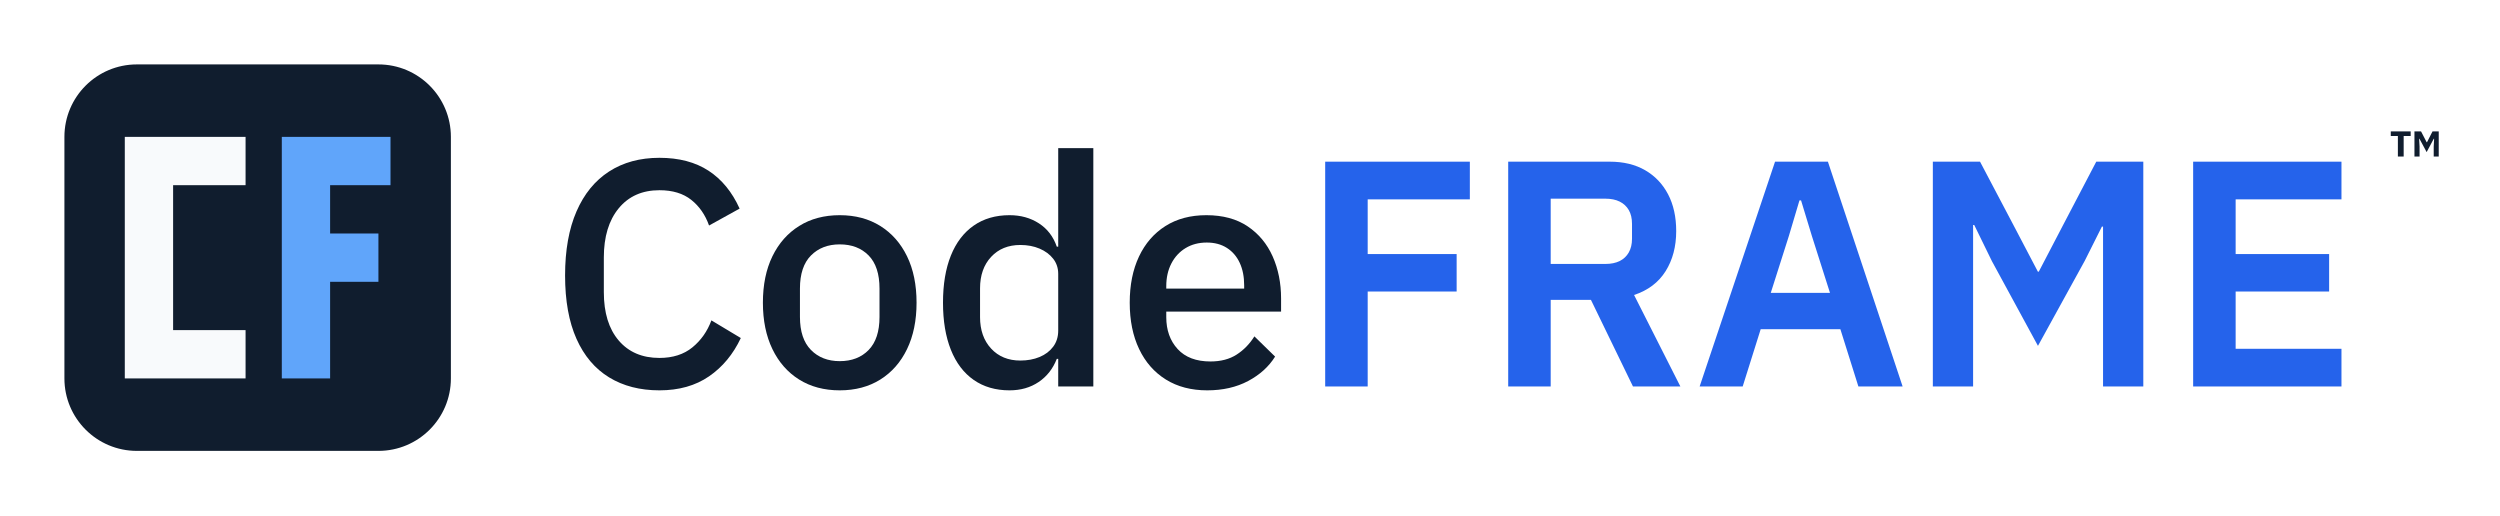
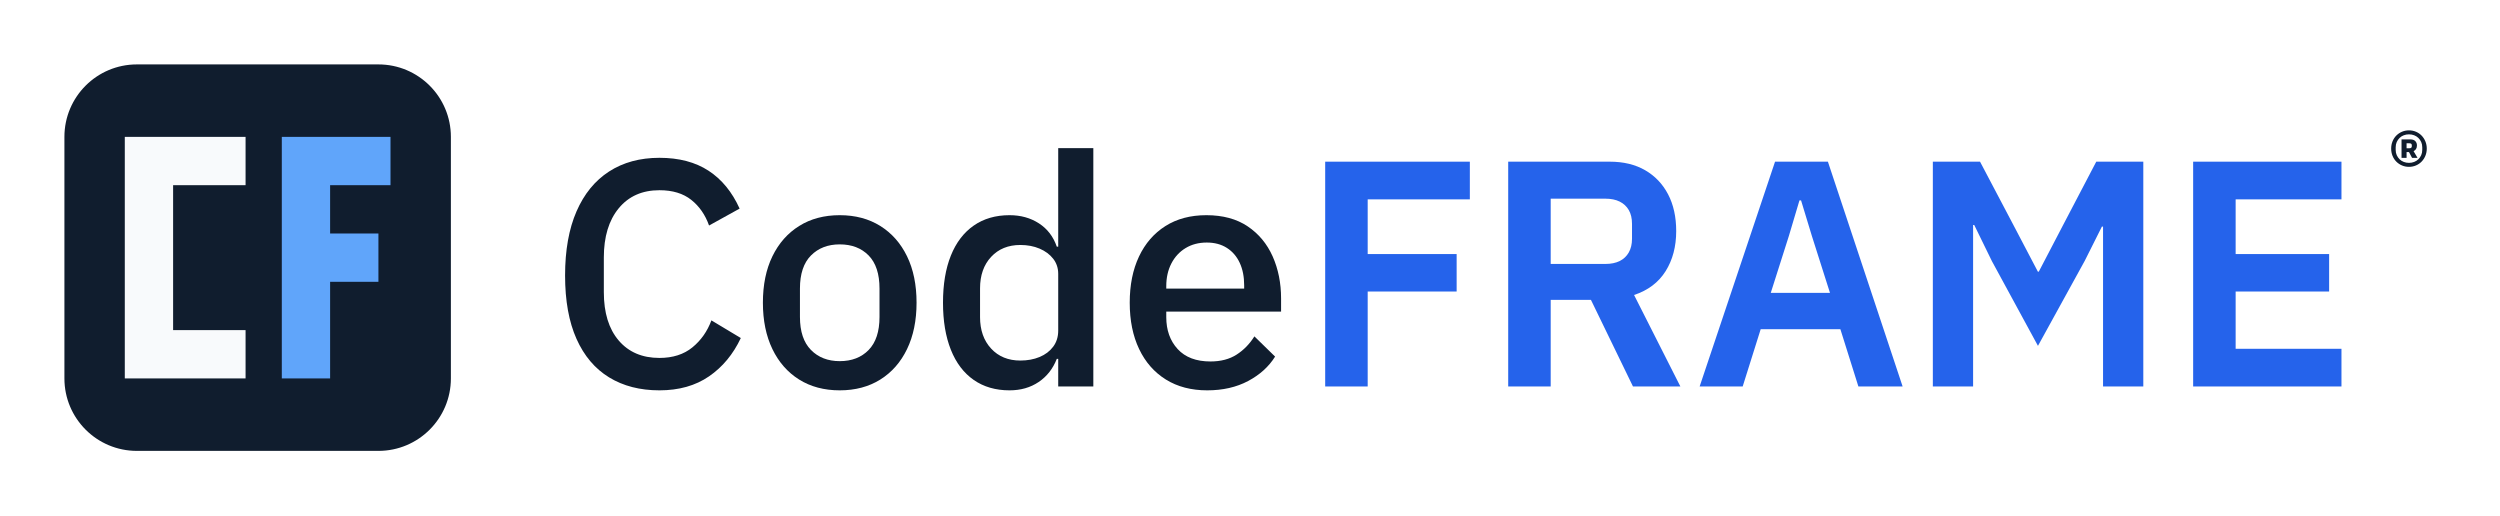
<svg xmlns="http://www.w3.org/2000/svg" width="621" height="128" viewBox="0 0 621 128" role="img" aria-labelledby="title desc">
  <g transform="translate(16 16) scale(3.0)">
    <rect width="32" height="32" rx="6" fill="#101D2E" />
    <path d="M5 6H15V10H9V22H15V26H5Z" fill="#F8FAFC" />
    <path d="M18 6H27V10H22V14H26V18H22V26H18Z" fill="#60A5FA" />
  </g>
  <g fill="#101D2E">
    <path transform="translate(136.000 96) scale(0.08 -0.08)" d="M347.54 -12Q256.978 -12 191.203 28.286Q125.427 68.573 90.005 147.859Q54.584 227.146 54.584 344.573Q54.584 462 90.005 543.5Q125.427 625 191.203 667.5Q256.978 710 347.54 710Q438.383 710 499.878 670.0Q561.372 630 596.507 552.303L501.606 499.774Q484.022 549.504 446.359 579.442Q408.697 609.38 347.54 609.38Q267.361 609.38 221.131 553.274Q174.901 497.168 174.901 400.416V293Q174.901 196.675 221.131 142.648Q267.361 88.62 347.54 88.62Q409.843 88.62 449.932 121.412Q490.022 154.204 508.887 205.226L600.226 150.416Q564.664 74.854 501.524 31.427Q438.383 -12 347.54 -12Z" />
    <path transform="translate(186.120 96) scale(0.08 -0.08)" d="M280.854 -12Q208.438 -12 154.87 21.5Q101.303 55 71.803 116.141Q42.303 177.281 42.303 260.135Q42.303 343.416 71.803 404.13Q101.303 464.843 154.87 498.343Q208.438 531.843 280.854 531.843Q353.27 531.843 406.838 498.343Q460.405 464.843 489.905 404.13Q519.405 343.416 519.405 260.135Q519.405 177.281 489.905 116.141Q460.405 55 406.838 21.5Q353.27 -12 280.854 -12ZM280.854 78.642Q336.887 78.642 370.628 113.305Q404.369 147.967 404.369 215.876V303.967Q404.369 372.303 370.628 406.752Q336.887 441.201 280.854 441.201Q225.821 441.201 191.58 406.752Q157.339 372.303 157.339 303.967V215.876Q157.339 147.967 191.58 113.305Q225.821 78.642 280.854 78.642Z" />
    <path transform="translate(230.480 96) scale(0.08 -0.08)" d="M404.752 0V85.708H400.325Q382.449 39.843 344.095 13.922Q305.741 -12 253.595 -12Q188.741 -12 142.308 20.359Q95.876 52.719 71.443 113.932Q47.011 175.146 47.011 260.135Q47.011 345.697 71.443 406.411Q95.876 467.124 142.308 499.484Q188.741 531.843 253.595 531.843Q305.741 531.843 344.954 506.422Q384.168 481 400.325 434.135H404.752V740H513.788V0ZM287.124 80.496Q320.281 80.496 346.865 91.502Q373.449 102.507 389.1 123.445Q404.752 144.383 404.752 173.54V349.741Q404.752 376.606 389.1 396.684Q373.449 416.763 346.865 428.055Q320.281 439.347 287.124 439.347Q230.799 439.347 196.423 402.398Q162.047 365.449 162.047 304.562V215.281Q162.047 154.821 196.423 117.659Q230.799 80.496 287.124 80.496Z" />
    <path transform="translate(277.240 96) scale(0.08 -0.08)" d="M282.843 -12Q208.573 -12 154.651 21.5Q100.73 55 71.516 116.141Q42.303 177.281 42.303 260.135Q42.303 342.562 71.089 403.489Q99.876 464.416 153.157 498.13Q206.438 531.843 280.281 531.843Q356.967 531.843 408.462 497.208Q459.956 462.573 486.102 403.865Q512.248 345.157 512.248 273.011V232.449H155.766V215.281Q155.766 154.686 191.142 116.164Q226.518 77.642 292.967 77.642Q341.113 77.642 374.197 98.934Q407.281 120.226 429.416 155.54L493.675 92.763Q464.405 45.887 409.911 16.943Q355.416 -12 282.843 -12ZM281.562 446.909Q244.113 446.909 215.737 429.684Q187.361 412.46 171.564 381.87Q155.766 351.281 155.766 311.405V303.978H397.639V314.124Q397.639 354.146 383.841 383.876Q370.044 413.606 343.954 430.257Q317.865 446.909 281.562 446.909Z" />
  </g>
  <g fill="#2563EB">
    <path transform="translate(322.640 96) scale(0.08 -0.08)" d="M213.661 0H81.72V698H530.856V580.994H213.661V411.151H489.87V294.849H213.661Z" />
    <path transform="translate(368.100 96) scale(0.08 -0.08)" d="M213.661 268.979V0H81.72V698H397.086Q460.906 698 506.873 671.475Q552.841 644.95 578.103 596.72Q603.366 548.49 603.366 482.375Q603.366 410.605 570.538 358.137Q537.711 305.67 472.531 284.029L616.316 0H469.144L338.59 268.979ZM213.661 380.46H383.69Q409.64 380.46 427.853 389.493Q446.065 398.525 456.097 416.09Q466.13 433.655 466.13 458.605V504.965Q466.13 530.619 456.097 547.832Q446.065 565.044 427.853 574.077Q409.64 583.109 383.69 583.109H213.661Z" />
    <path transform="translate(420.520 96) scale(0.08 -0.08)" d="M651.136 0H513.785L457.885 177.799H210.431L154.531 0H20.885L255.015 698H419.121ZM425.605 290.575 369.33 467.433 335.805 577.699H330.805L297.985 467.433L241.711 290.575Z" />
    <path transform="translate(473.580 96) scale(0.08 -0.08)" d="M81.72 0V698H228.266L332.77 499.646L407.82 356.546H410.705L485.345 499.646L589.144 698H735.215V0H610.209V385.693V496.348H606.619L553.26 389.923L408.115 126.109L265.086 389.218L210.316 501.283H206.726V385.693V0Z" />
    <path transform="translate(538.240 96) scale(0.08 -0.08)" d="M542.266 0H81.72V698H542.266V580.994H213.661V411.151H503.935V294.849H213.661V117.006H542.266Z" />
  </g>
  <g fill="#101D2E">
-     <path transform="translate(593.240 48) scale(0.022 -0.022)" d="M174.135 414.73H108.763V646.168H28.584V698H253.314V646.168H174.135ZM353.595 414.73H295.92V698H370.449L433.471 576.102H437.752L499.774 698H570.022V414.73H513.347V527.493L517.909 615.19H514.027L433.471 464.46L352.508 615.19H348.606L353.595 527.493Z" />
+     <path transform="translate(593.240 48) scale(0.022 -0.022)" d="M234 298Q192 298 155.5 313.5Q119 329 91.5 356.5Q64 384 48.5 422.0Q33 460 33 504Q33 548 48.5 586.0Q64 624 91.5 651.5Q119 679 155.5 694.5Q192 710 234 710Q276 710 312.5 694.5Q349 679 376.0 651.5Q403 624 419.0 586.0Q435 548 435 504Q435 460 419.0 422.0Q403 384 376.0 356.5Q349 329 312.5 313.5Q276 298 234 298ZM234 343Q265 343 292.5 353.5Q320 364 340.0 383.5Q360 403 372.0 429.5Q384 456 384 489V519Q384 552 372.0 578.5Q360 605 340.0 624.5Q320 644 292.5 654.5Q265 665 234 665Q203 665 175.5 654.5Q148 644 128.0 624.5Q108 605 96.0 578.5Q84 552 84 519V489Q84 456 96.0 429.5Q108 403 128.0 383.5Q148 364 175.5 353.5Q203 343 234 343ZM207 399H150V608H249Q287 608 305.5 588.5Q324 569 324 540Q324 515 313.5 499.0Q303 483 286 475L331 399H269L234 465H207ZM239 508Q266 508 266 530V542Q266 564 239 564H207V508Z" />
  </g>
</svg>
